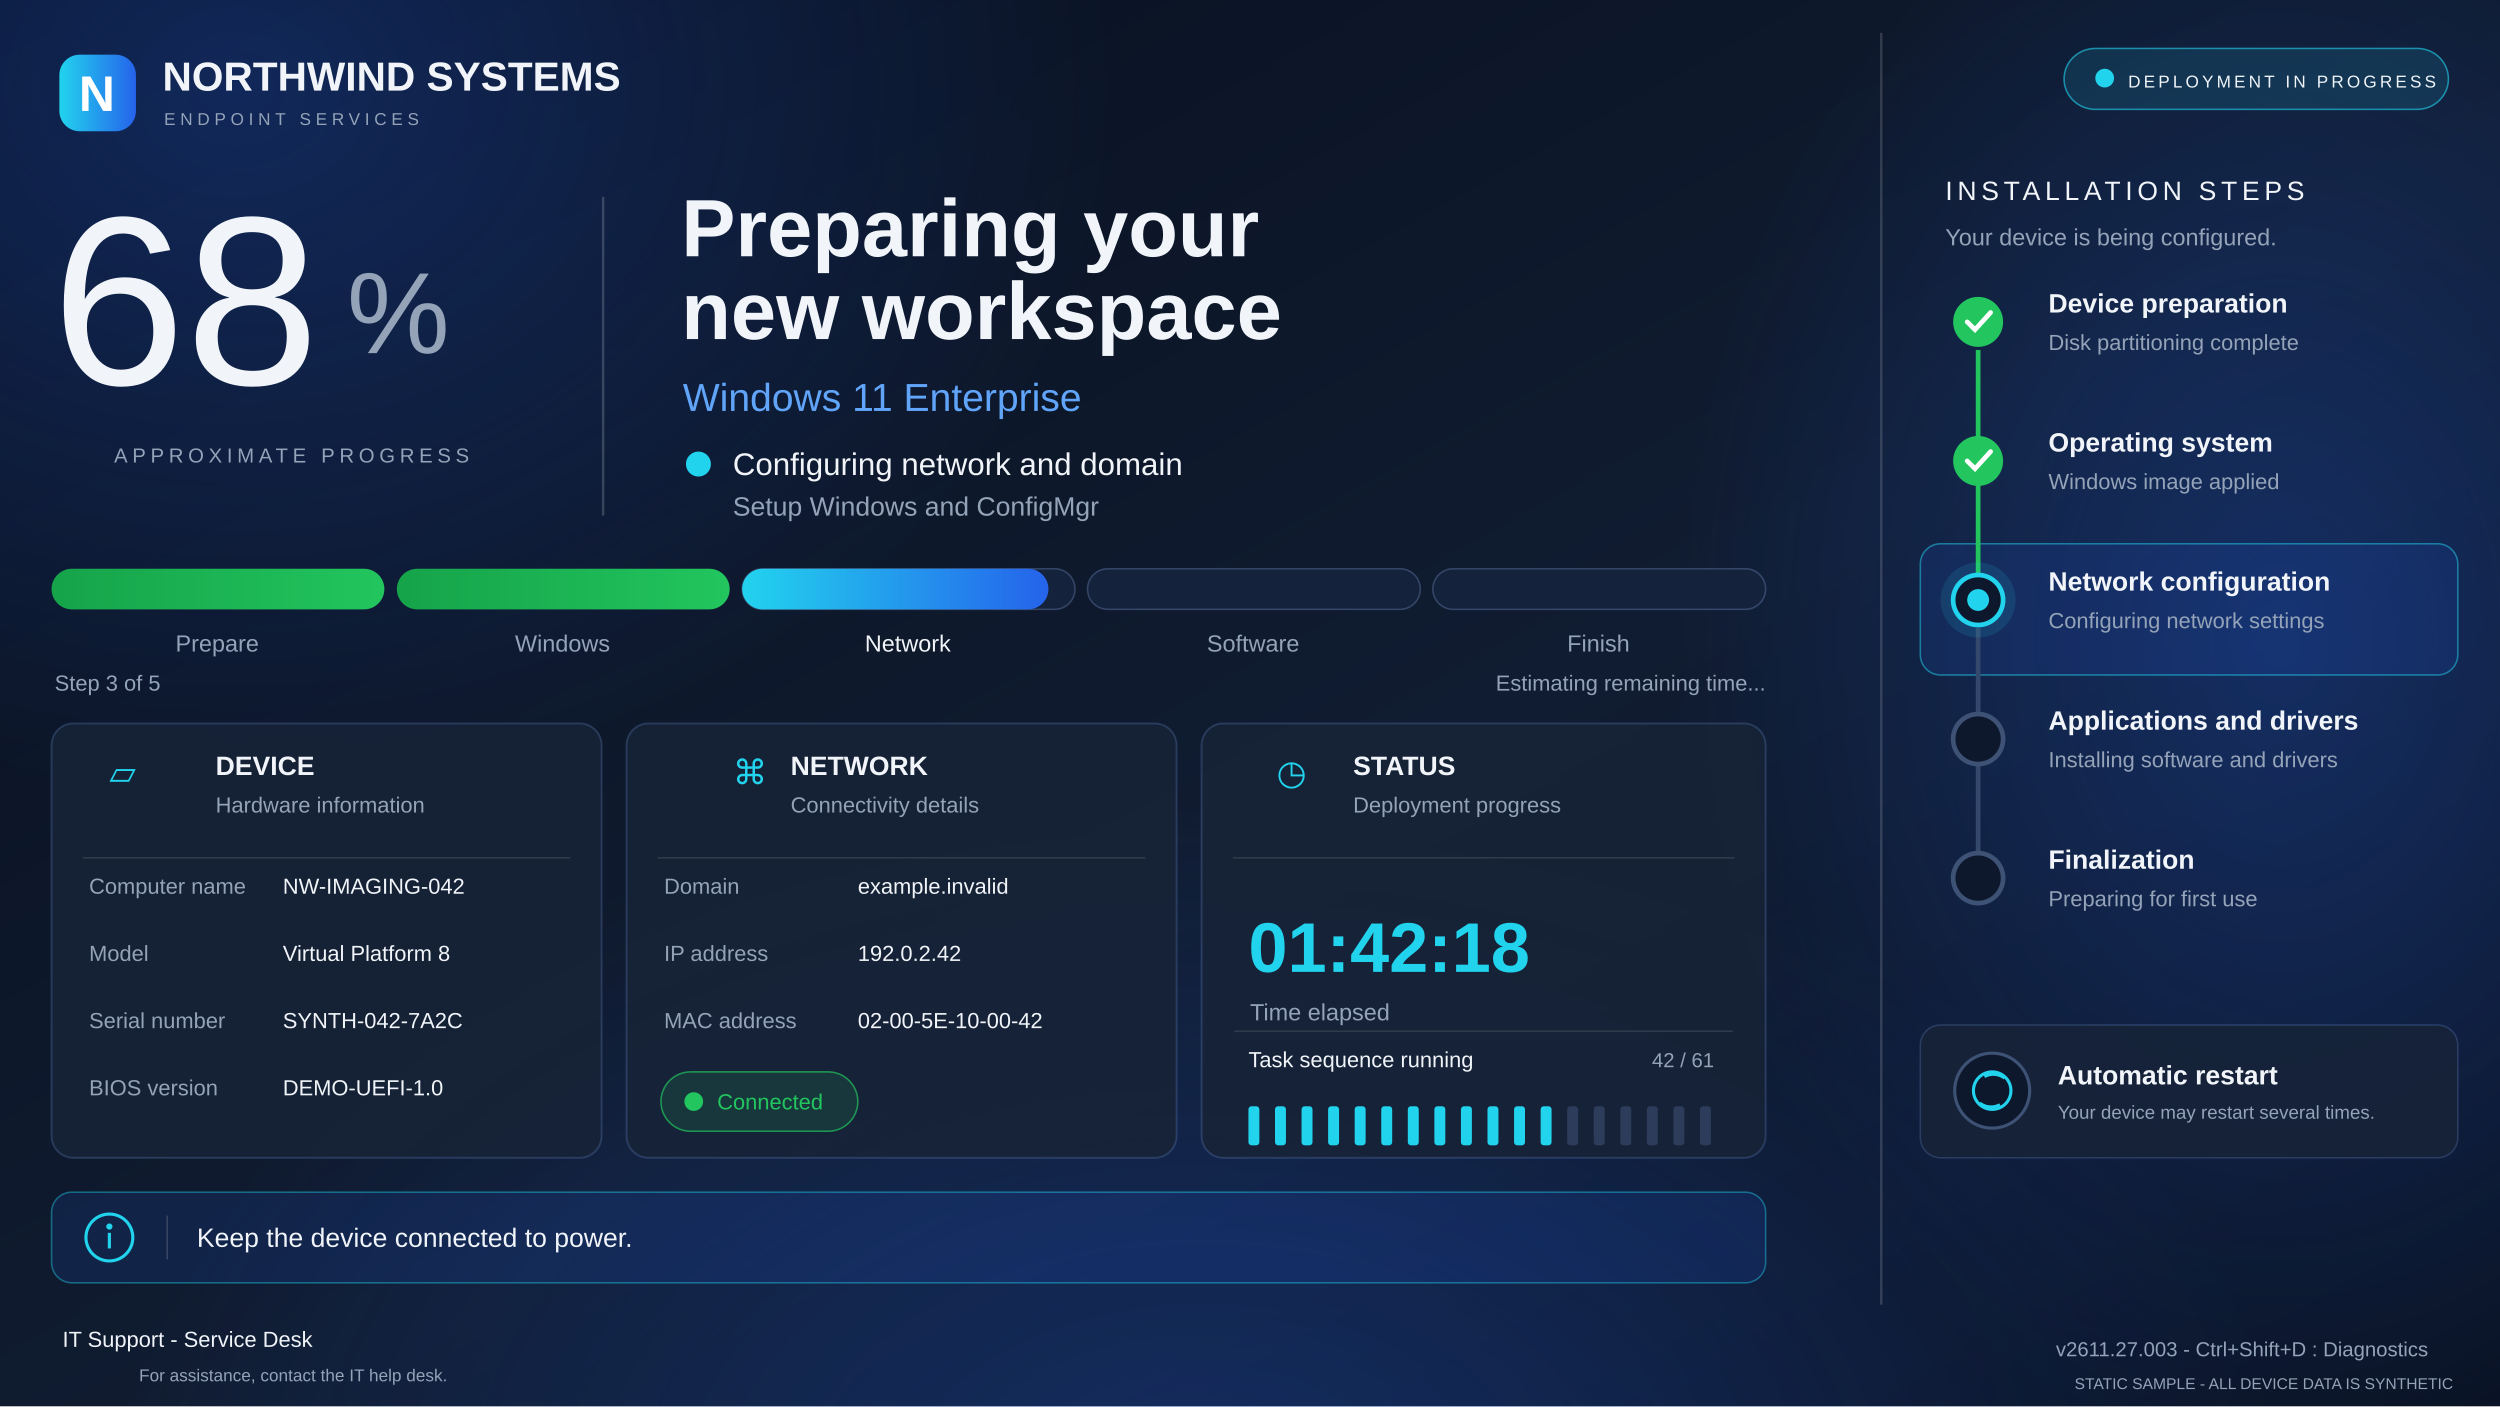
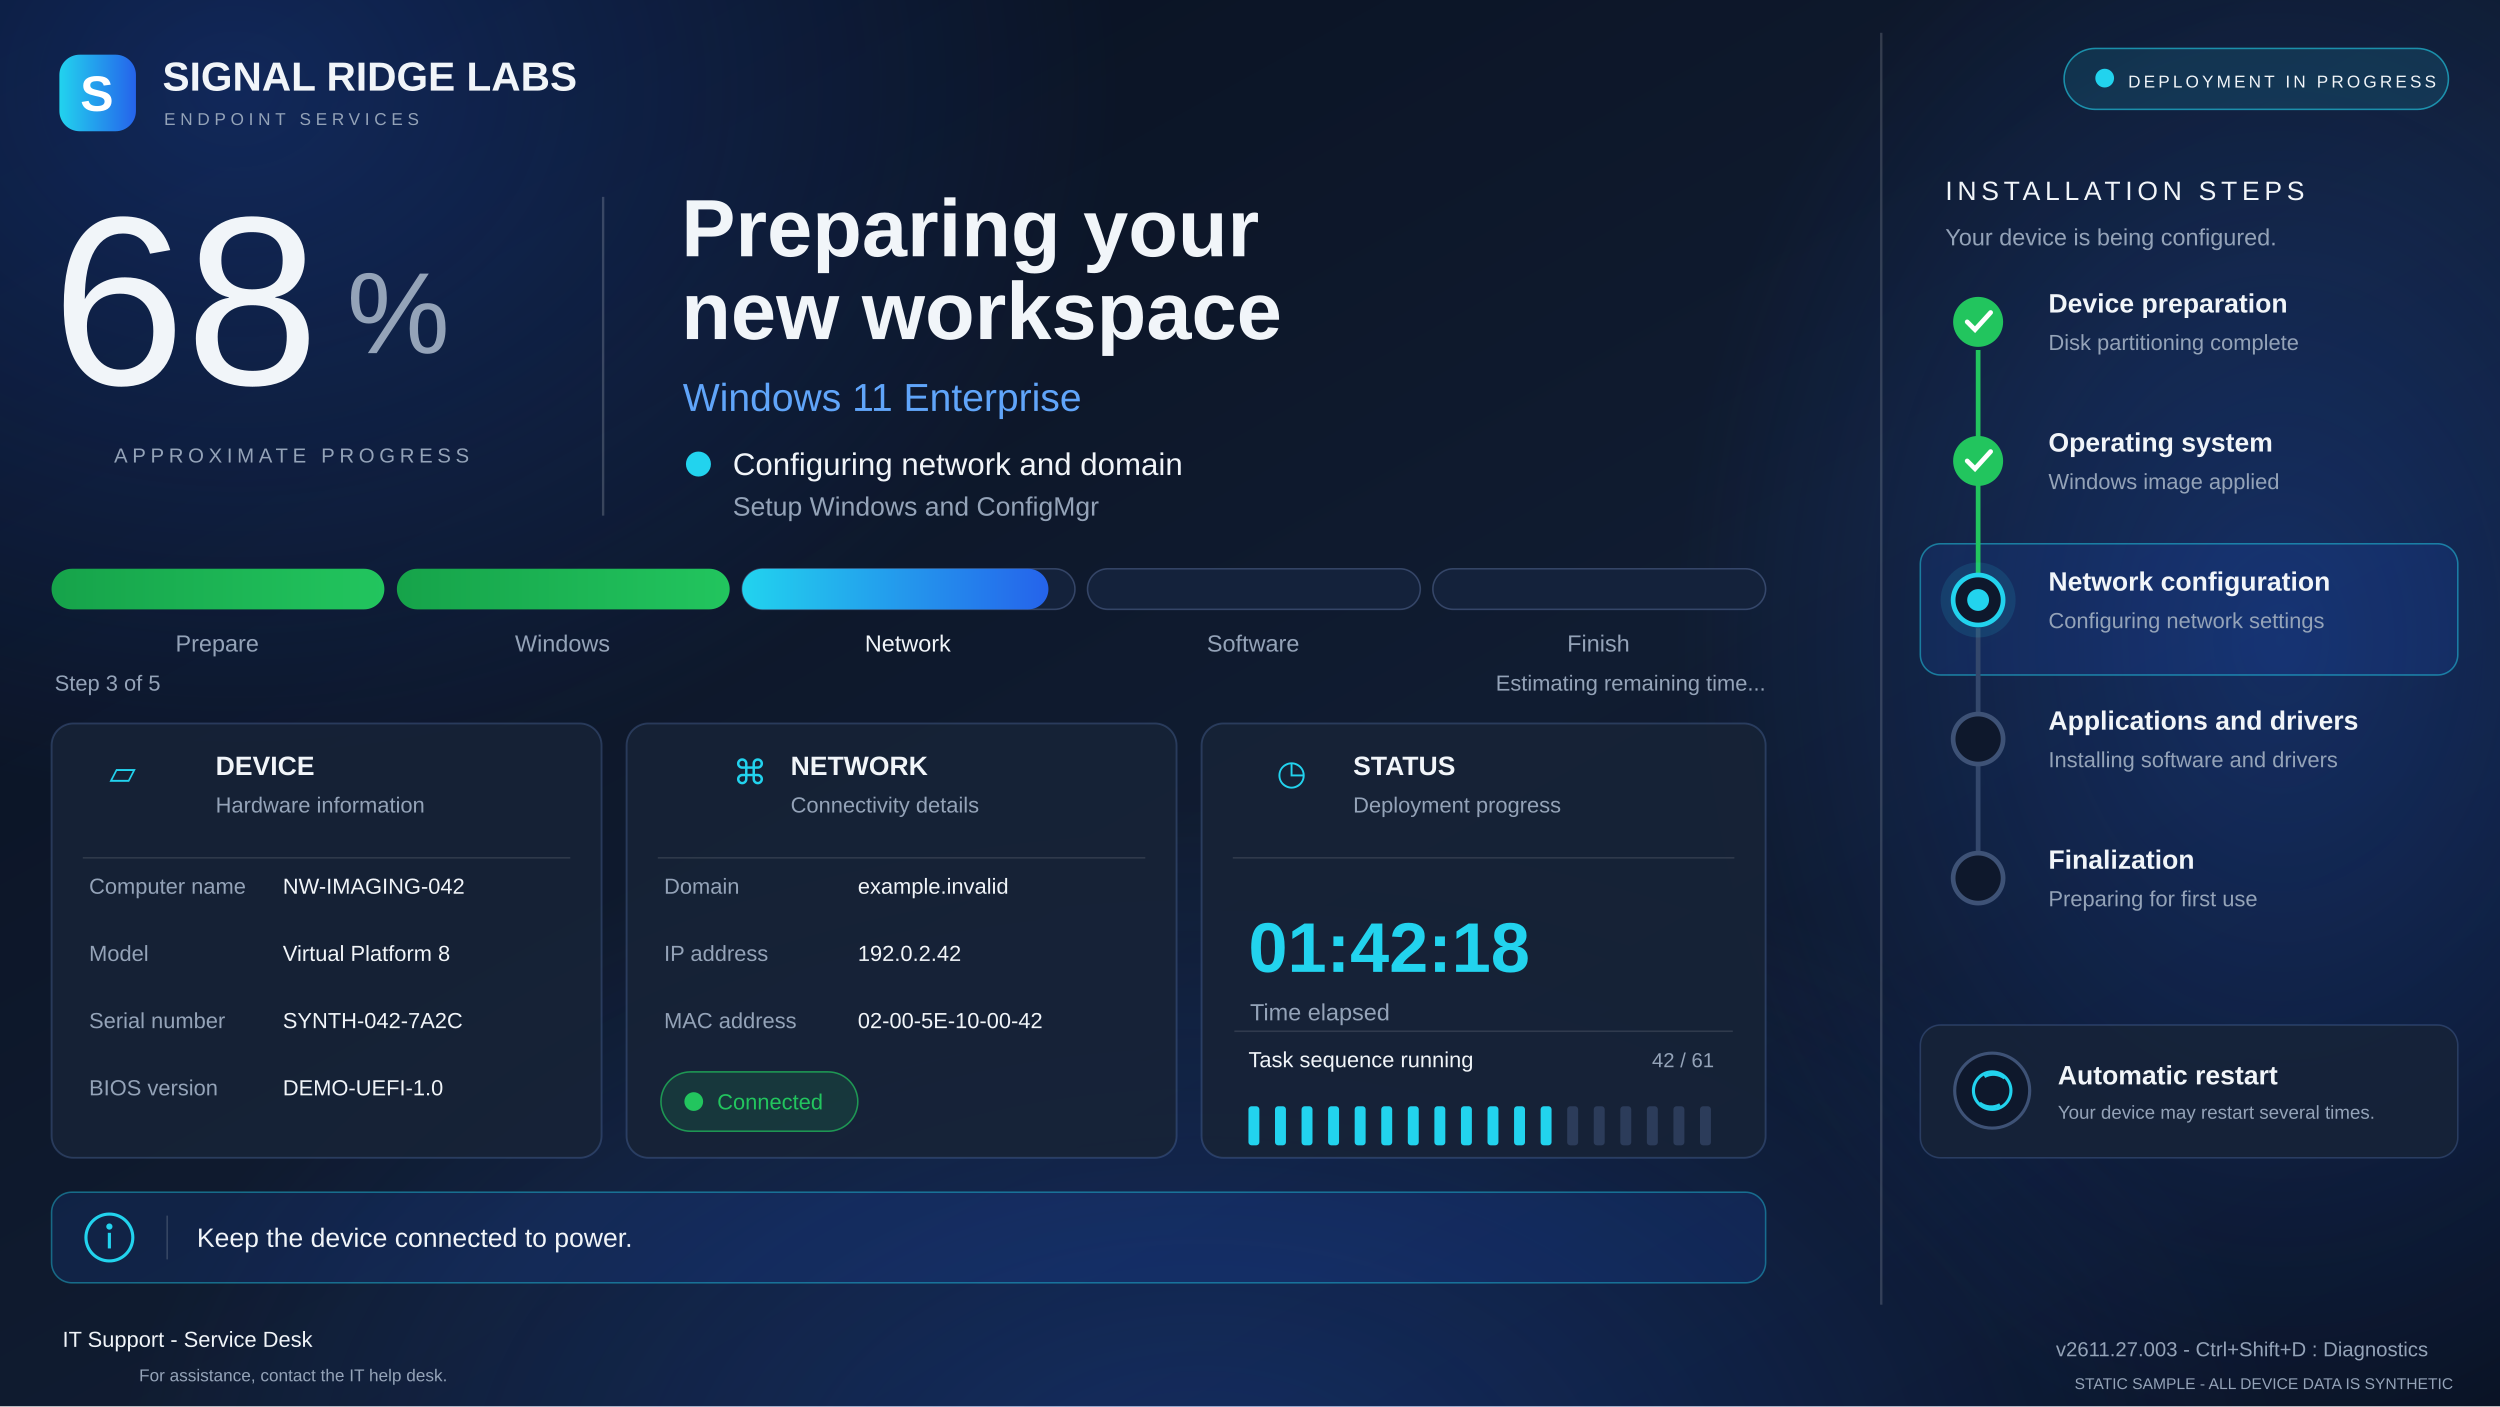
<svg xmlns="http://www.w3.org/2000/svg" width="1600" height="900" viewBox="0 0 1600 900">
  <defs>
    <linearGradient id="bg" x2="1" y2="1">
      <stop stop-color="#080F1E" />
      <stop offset=".55" stop-color="#101C31" />
      <stop offset="1" stop-color="#0A1325" />
    </linearGradient>
    <radialGradient id="glow">
      <stop stop-color="#2563EB" stop-opacity=".28" />
      <stop offset="1" stop-color="#2563EB" stop-opacity="0" />
    </radialGradient>
    <linearGradient id="accent">
      <stop stop-color="#22D3EE" />
      <stop offset="1" stop-color="#2563EB" />
    </linearGradient>
    <linearGradient id="done">
      <stop stop-color="#16A34A" />
      <stop offset="1" stop-color="#22C55E" />
    </linearGradient>
    <style>text{font-family:'Segoe UI',Arial,sans-serif}.primary{fill:#F1F5F9}.dim{fill:#94A3B8}.cap{letter-spacing:3px}.card{fill:#172337;fill-opacity:.9;stroke:#78A0E6;stroke-opacity:.23;stroke-width:1.2}.rule{stroke:#FFFFFF;stroke-opacity:.11}</style>
  </defs>
  <rect width="1600" height="900" fill="url(#bg)" />
  <ellipse cx="150" cy="55" rx="570" ry="460" fill="url(#glow)" />
  <ellipse cx="770" cy="960" rx="700" ry="450" fill="url(#glow)" />
  <ellipse cx="1460" cy="410" rx="390" ry="520" fill="url(#glow)" />
  <line x1="1204" y1="21" x2="1204" y2="835" stroke="#FFFFFF" stroke-opacity=".16" stroke-width="1.5" />
  <rect x="38" y="35" width="49" height="49" rx="13" fill="url(#accent)" />
-   <text x="62" y="71" text-anchor="middle" font-size="32" font-weight="700" fill="#FFFFFF">N</text>
-   <text x="104" y="58" class="primary" font-size="26" font-weight="700">NORTHWIND SYSTEMS</text>
+   <text x="62" y="71" text-anchor="middle" font-size="32" font-weight="700" fill="#FFFFFF">S</text>
+   <text x="104" y="58" class="primary" font-size="26" font-weight="700">SIGNAL RIDGE LABS</text>
  <text x="105" y="80" class="dim" font-size="11" letter-spacing="3">ENDPOINT SERVICES</text>
  <rect x="1321" y="31" width="246" height="39" rx="20" fill="#22D3EE" fill-opacity=".12" stroke="#22D3EE" stroke-opacity=".6" />
  <circle cx="1347" cy="50" r="6" fill="#22D3EE" />
  <text x="1362" y="56" class="primary" font-size="11" letter-spacing="2">DEPLOYMENT IN PROGRESS</text>
  <text x="33" y="246" class="primary" font-size="154" font-weight="300">68</text>
  <text x="222" y="226" class="dim" font-size="74" font-weight="300">%</text>
  <text x="73" y="296" class="dim" font-size="13" letter-spacing="3">APPROXIMATE PROGRESS</text>
  <line x1="386" y1="126" x2="386" y2="330" stroke="#FFFFFF" stroke-opacity=".18" stroke-width="1.5" />
  <text x="436" y="164" class="primary" font-size="52" font-weight="650">Preparing your</text>
  <text x="436" y="217" class="primary" font-size="52" font-weight="650">new workspace</text>
  <text x="437" y="263" fill="#60A5FA" font-size="25">Windows 11 Enterprise</text>
  <circle cx="447" cy="297" r="8" fill="#22D3EE" />
  <text x="469" y="304" class="primary" font-size="20">Configuring network and domain</text>
  <text x="469" y="330" class="dim" font-size="17">Setup Windows and ConfigMgr</text>
  <rect x="33" y="364" width="213" height="26" rx="13" fill="url(#done)" />
  <rect x="254" y="364" width="213" height="26" rx="13" fill="url(#done)" />
  <rect x="475" y="364" width="213" height="26" rx="13" fill="#14223B" stroke="#A0BEFF" stroke-opacity=".25" />
  <rect x="475" y="364" width="196" height="26" rx="13" fill="url(#accent)" />
  <rect x="696" y="364" width="213" height="26" rx="13" fill="#14223B" stroke="#A0BEFF" stroke-opacity=".25" />
  <rect x="917" y="364" width="213" height="26" rx="13" fill="#14223B" stroke="#A0BEFF" stroke-opacity=".25" />
  <text x="139" y="417" text-anchor="middle" class="dim" font-size="15">Prepare</text>
  <text x="360" y="417" text-anchor="middle" class="dim" font-size="15">Windows</text>
  <text x="581" y="417" text-anchor="middle" class="primary" font-size="15">Network</text>
  <text x="802" y="417" text-anchor="middle" class="dim" font-size="15">Software</text>
  <text x="1023" y="417" text-anchor="middle" class="dim" font-size="15">Finish</text>
  <text x="35" y="442" class="dim" font-size="14">Step 3 of 5</text>
  <text x="1130" y="442" text-anchor="end" class="dim" font-size="14">Estimating remaining time...</text>
  <rect x="33" y="463" width="352" height="278" rx="14" class="card" />
  <rect x="401" y="463" width="352" height="278" rx="14" class="card" />
  <rect x="769" y="463" width="361" height="278" rx="14" class="card" />
  <text x="70" y="502" fill="#22D3EE" font-size="22">▱</text>
  <text x="138" y="496" class="primary" font-size="17" font-weight="700">DEVICE</text>
  <text x="138" y="520" class="dim" font-size="14">Hardware information</text>
  <text x="469" y="502" fill="#22D3EE" font-size="22">⌘</text>
  <text x="506" y="496" class="primary" font-size="17" font-weight="700">NETWORK</text>
  <text x="506" y="520" class="dim" font-size="14">Connectivity details</text>
  <text x="817" y="502" fill="#22D3EE" font-size="22">◷</text>
  <text x="866" y="496" class="primary" font-size="17" font-weight="700">STATUS</text>
  <text x="866" y="520" class="dim" font-size="14">Deployment progress</text>
  <line x1="53" y1="549" x2="365" y2="549" class="rule" />
  <line x1="421" y1="549" x2="733" y2="549" class="rule" />
  <line x1="789" y1="549" x2="1110" y2="549" class="rule" />
  <text x="57" y="572" class="dim" font-size="14">Computer name</text>
  <text x="181" y="572" class="primary" font-size="14">NW-IMAGING-042</text>
  <text x="57" y="615" class="dim" font-size="14">Model</text>
  <text x="181" y="615" class="primary" font-size="14">Virtual Platform 8</text>
  <text x="57" y="658" class="dim" font-size="14">Serial number</text>
  <text x="181" y="658" class="primary" font-size="14">SYNTH-042-7A2C</text>
  <text x="57" y="701" class="dim" font-size="14">BIOS version</text>
  <text x="181" y="701" class="primary" font-size="14">DEMO-UEFI-1.0</text>
  <text x="425" y="572" class="dim" font-size="14">Domain</text>
  <text x="549" y="572" class="primary" font-size="14">example.invalid</text>
  <text x="425" y="615" class="dim" font-size="14">IP address</text>
  <text x="549" y="615" class="primary" font-size="14">192.0.2.42</text>
  <text x="425" y="658" class="dim" font-size="14">MAC address</text>
  <text x="549" y="658" class="primary" font-size="14">02-00-5E-10-00-42</text>
  <rect x="423" y="686" width="126" height="38" rx="19" fill="#22C55E" fill-opacity=".13" stroke="#22C55E" stroke-opacity=".7" />
  <circle cx="444" cy="705" r="6" fill="#22C55E" />
  <text x="459" y="710" fill="#22C55E" font-size="14">Connected</text>
  <text x="799" y="622" fill="#22D3EE" font-size="45" font-weight="700">01:42:18</text>
  <text x="800" y="653" class="dim" font-size="15">Time elapsed</text>
  <line x1="790" y1="660" x2="1109" y2="660" class="rule" />
  <text x="799" y="683" class="primary" font-size="14">Task sequence running</text>
  <text x="1097" y="683" text-anchor="end" class="dim" font-size="13">42 / 61</text>
  <g fill="#22D3EE">
    <rect x="799" y="708" width="7" height="25" rx="2" />
    <rect x="816" y="708" width="7" height="25" rx="2" />
    <rect x="833" y="708" width="7" height="25" rx="2" />
    <rect x="850" y="708" width="7" height="25" rx="2" />
    <rect x="867" y="708" width="7" height="25" rx="2" />
    <rect x="884" y="708" width="7" height="25" rx="2" />
    <rect x="901" y="708" width="7" height="25" rx="2" />
    <rect x="918" y="708" width="7" height="25" rx="2" />
    <rect x="935" y="708" width="7" height="25" rx="2" />
    <rect x="952" y="708" width="7" height="25" rx="2" />
    <rect x="969" y="708" width="7" height="25" rx="2" />
    <rect x="986" y="708" width="7" height="25" rx="2" />
  </g>
  <g fill="#2C3C5A">
    <rect x="1003" y="708" width="7" height="25" rx="2" />
    <rect x="1020" y="708" width="7" height="25" rx="2" />
    <rect x="1037" y="708" width="7" height="25" rx="2" />
    <rect x="1054" y="708" width="7" height="25" rx="2" />
    <rect x="1071" y="708" width="7" height="25" rx="2" />
    <rect x="1088" y="708" width="7" height="25" rx="2" />
  </g>
  <text x="1245" y="128" class="primary" font-size="17" letter-spacing="3">INSTALLATION STEPS</text>
  <text x="1245" y="157" class="dim" font-size="15">Your device is being configured.</text>
  <rect x="1229" y="348" width="344" height="84" rx="13" fill="#2563EB" fill-opacity=".12" stroke="#22D3EE" stroke-opacity=".5" />
  <line x1="1266" y1="224" x2="1266" y2="285" stroke="#22C55E" stroke-width="3" />
  <line x1="1266" y1="304" x2="1266" y2="373" stroke="#22C55E" stroke-width="3" />
  <line x1="1266" y1="402" x2="1266" y2="461" stroke="#34486C" stroke-width="3" />
  <line x1="1266" y1="490" x2="1266" y2="549" stroke="#34486C" stroke-width="3" />
  <circle cx="1266" cy="206" r="16" fill="#22C55E" />
  <path d="M1259 206l5 5 10-11" fill="none" stroke="#FFFFFF" stroke-width="3" stroke-linecap="round" />
  <circle cx="1266" cy="295" r="16" fill="#22C55E" />
  <path d="M1259 295l5 5 10-11" fill="none" stroke="#FFFFFF" stroke-width="3" stroke-linecap="round" />
  <circle cx="1266" cy="384" r="24" fill="#22D3EE" fill-opacity=".12" />
  <circle cx="1266" cy="384" r="16" fill="#0E182C" stroke="#22D3EE" stroke-width="3" />
  <circle cx="1266" cy="384" r="7" fill="#22D3EE" />
  <circle cx="1266" cy="473" r="16" fill="#0E182C" stroke="#3E5276" stroke-width="3" />
  <circle cx="1266" cy="562" r="16" fill="#0E182C" stroke="#3E5276" stroke-width="3" />
  <text x="1311" y="200" class="primary" font-size="17" font-weight="700">Device preparation</text>
  <text x="1311" y="224" class="dim" font-size="14">Disk partitioning complete</text>
  <text x="1311" y="289" class="primary" font-size="17" font-weight="700">Operating system</text>
  <text x="1311" y="313" class="dim" font-size="14">Windows image applied</text>
  <text x="1311" y="378" class="primary" font-size="17" font-weight="700">Network configuration</text>
  <text x="1311" y="402" class="dim" font-size="14">Configuring network settings</text>
  <text x="1311" y="467" class="primary" font-size="17" font-weight="700">Applications and drivers</text>
  <text x="1311" y="491" class="dim" font-size="14">Installing software and drivers</text>
  <text x="1311" y="556" class="primary" font-size="17" font-weight="700">Finalization</text>
  <text x="1311" y="580" class="dim" font-size="14">Preparing for first use</text>
  <rect x="1229" y="656" width="344" height="85" rx="13" fill="#172337" fill-opacity=".8" stroke="#78A0E6" stroke-opacity=".23" />
  <circle cx="1275" cy="698" r="24" fill="#0E182C" stroke="#3E5276" stroke-width="2" />
  <circle cx="1275" cy="698" r="12" fill="none" stroke="#22D3EE" stroke-width="2" />
  <path d="M1270 689a12 12 0 0 1 13 1M1280 707a12 12 0 0 1-13-1" fill="none" stroke="#22D3EE" stroke-width="2" />
  <text x="1317" y="694" class="primary" font-size="17" font-weight="700">Automatic restart</text>
  <text x="1317" y="716" class="dim" font-size="12">Your device may restart several times.</text>
  <rect x="33" y="763" width="1097" height="58" rx="13" fill="#2563EB" fill-opacity=".13" stroke="#22D3EE" stroke-opacity=".42" />
  <circle cx="70" cy="792" r="15" fill="none" stroke="#22D3EE" stroke-width="2" />
  <circle cx="70" cy="785" r="2" fill="#22D3EE" />
  <line x1="70" y1="789" x2="70" y2="799" stroke="#22D3EE" stroke-width="2" />
  <line x1="107" y1="778" x2="107" y2="806" stroke="#FFFFFF" stroke-opacity=".16" />
  <text x="126" y="798" class="primary" font-size="17">Keep the device connected to power.</text>
  <text x="40" y="862" class="primary" font-size="14">IT Support - Service Desk</text>
  <text x="89" y="884" class="dim" font-size="11">For assistance, contact the IT help desk.</text>
  <text x="1554" y="868" text-anchor="end" class="dim" font-size="13">v2611.27.003 - Ctrl+Shift+D : Diagnostics</text>
  <text x="1570" y="889" text-anchor="end" class="dim" font-size="10">STATIC SAMPLE - ALL DEVICE DATA IS SYNTHETIC</text>
</svg>
